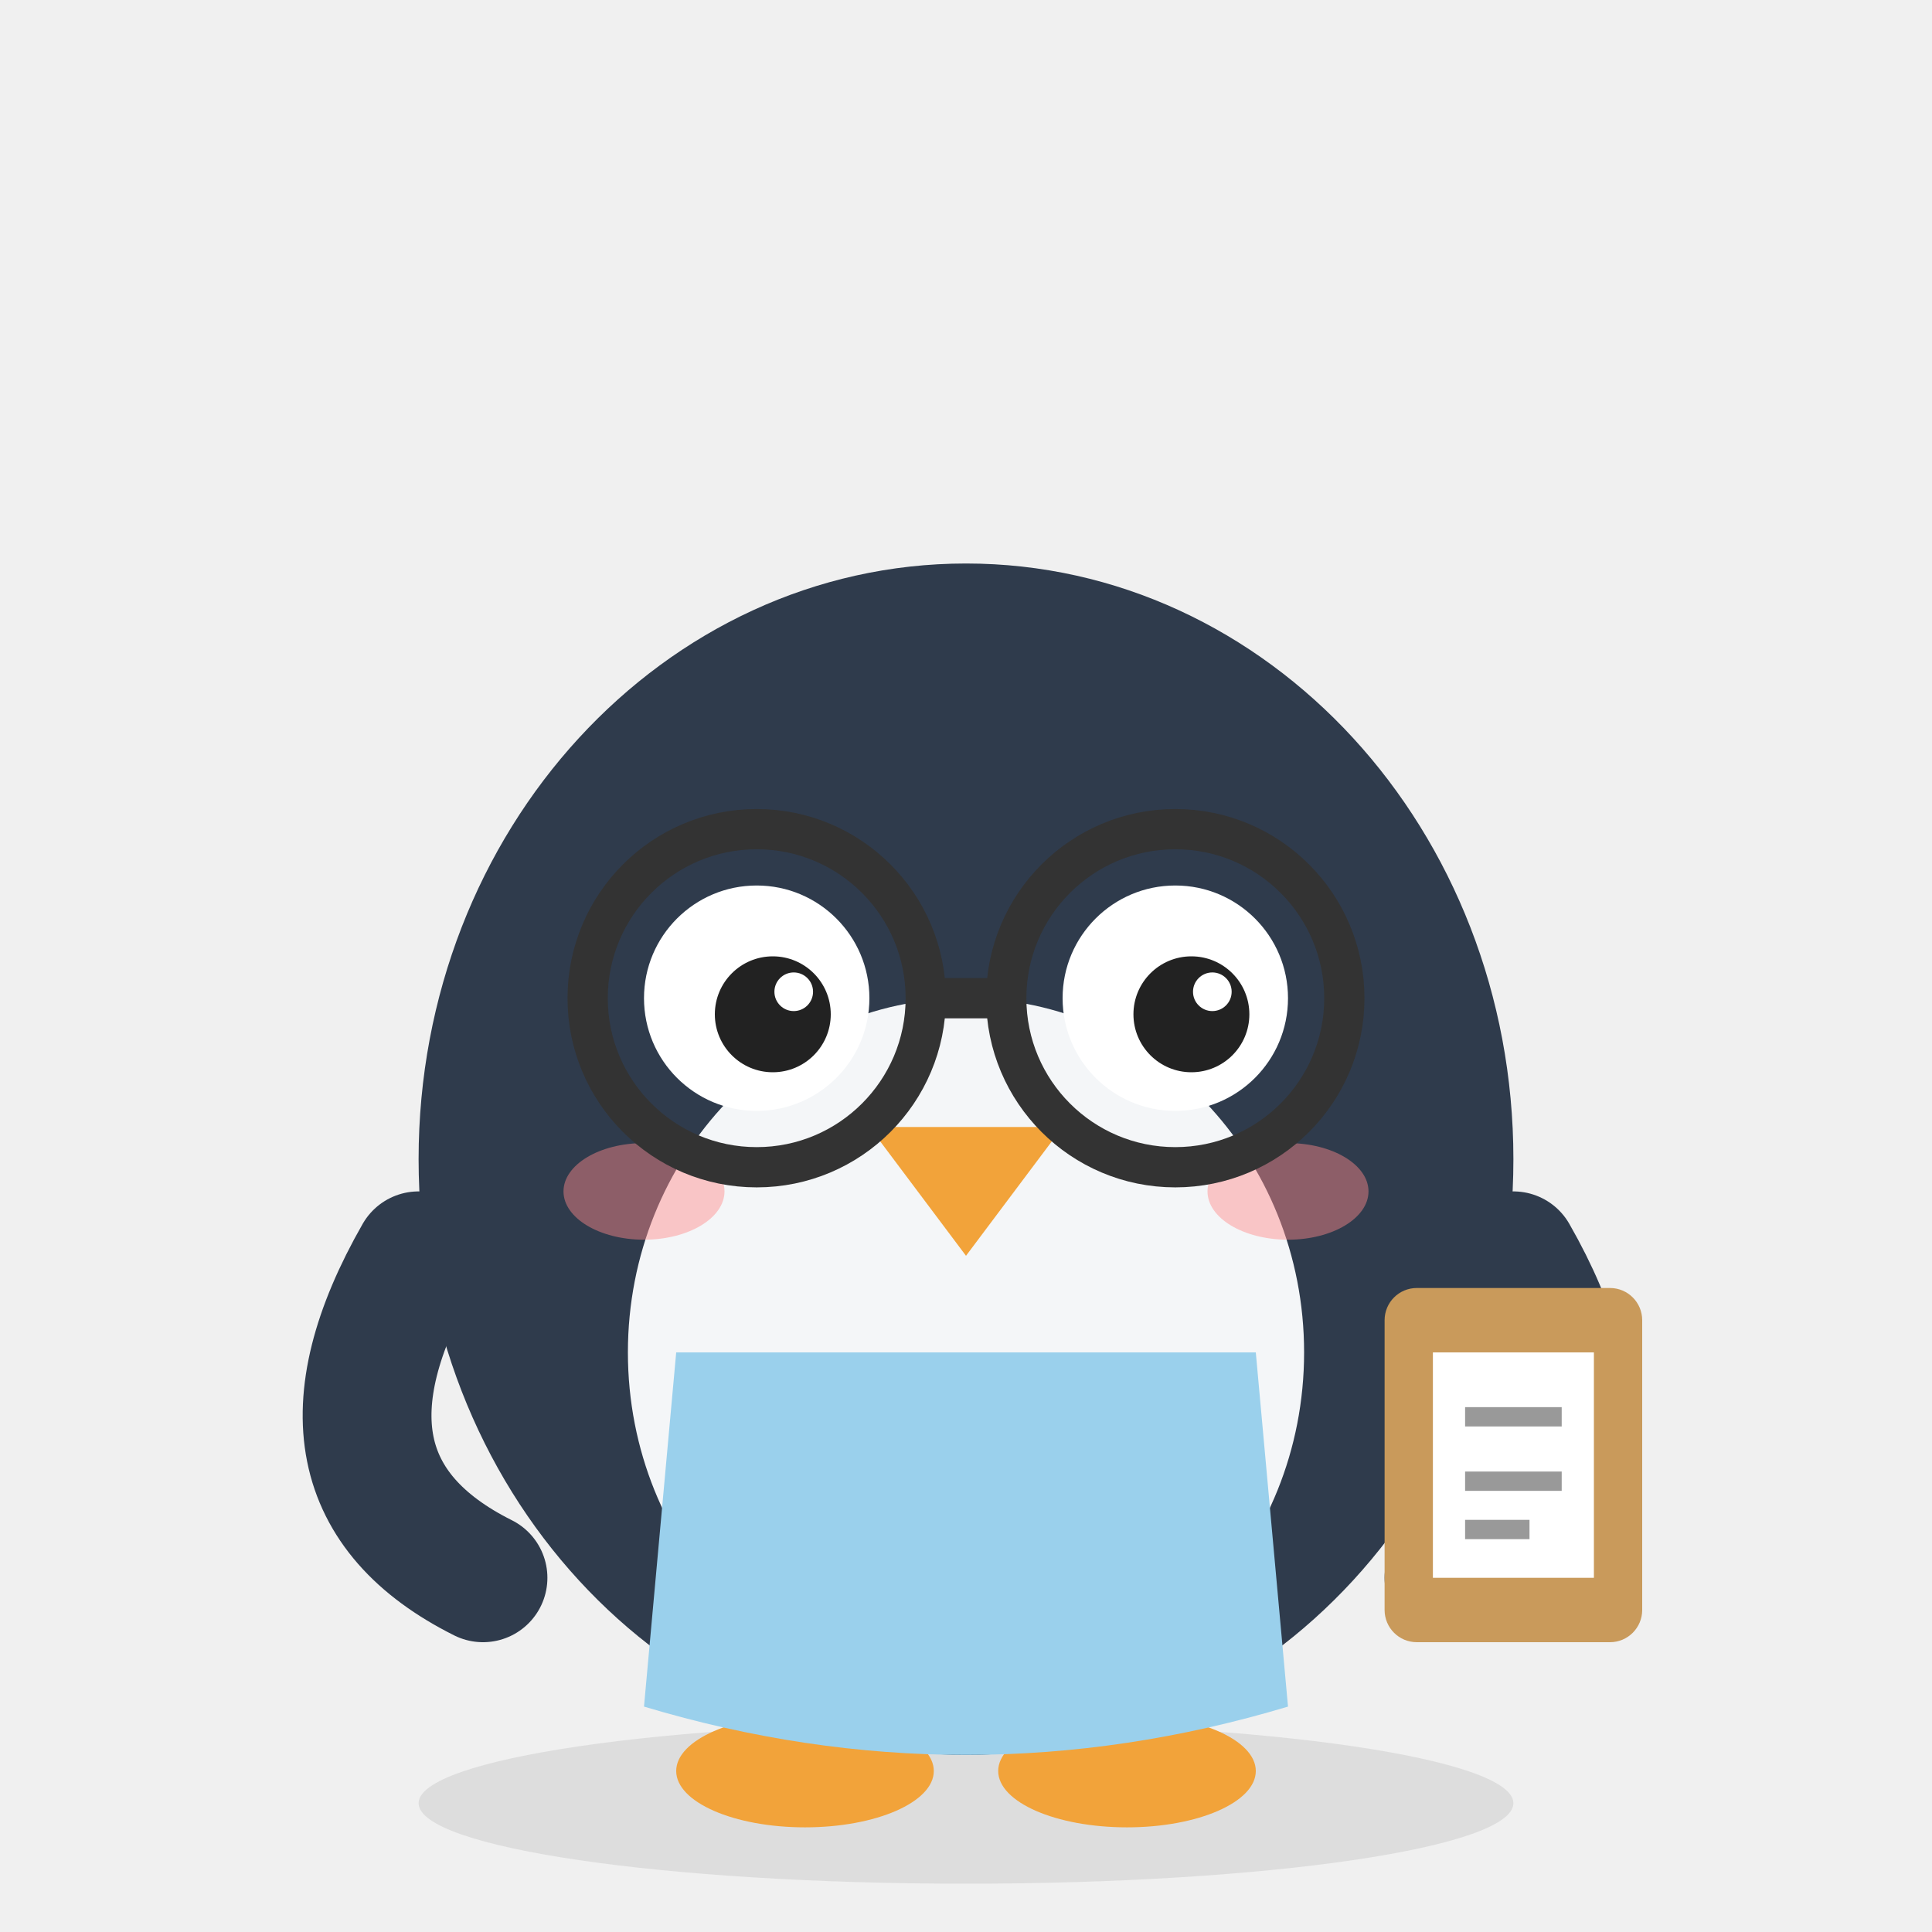
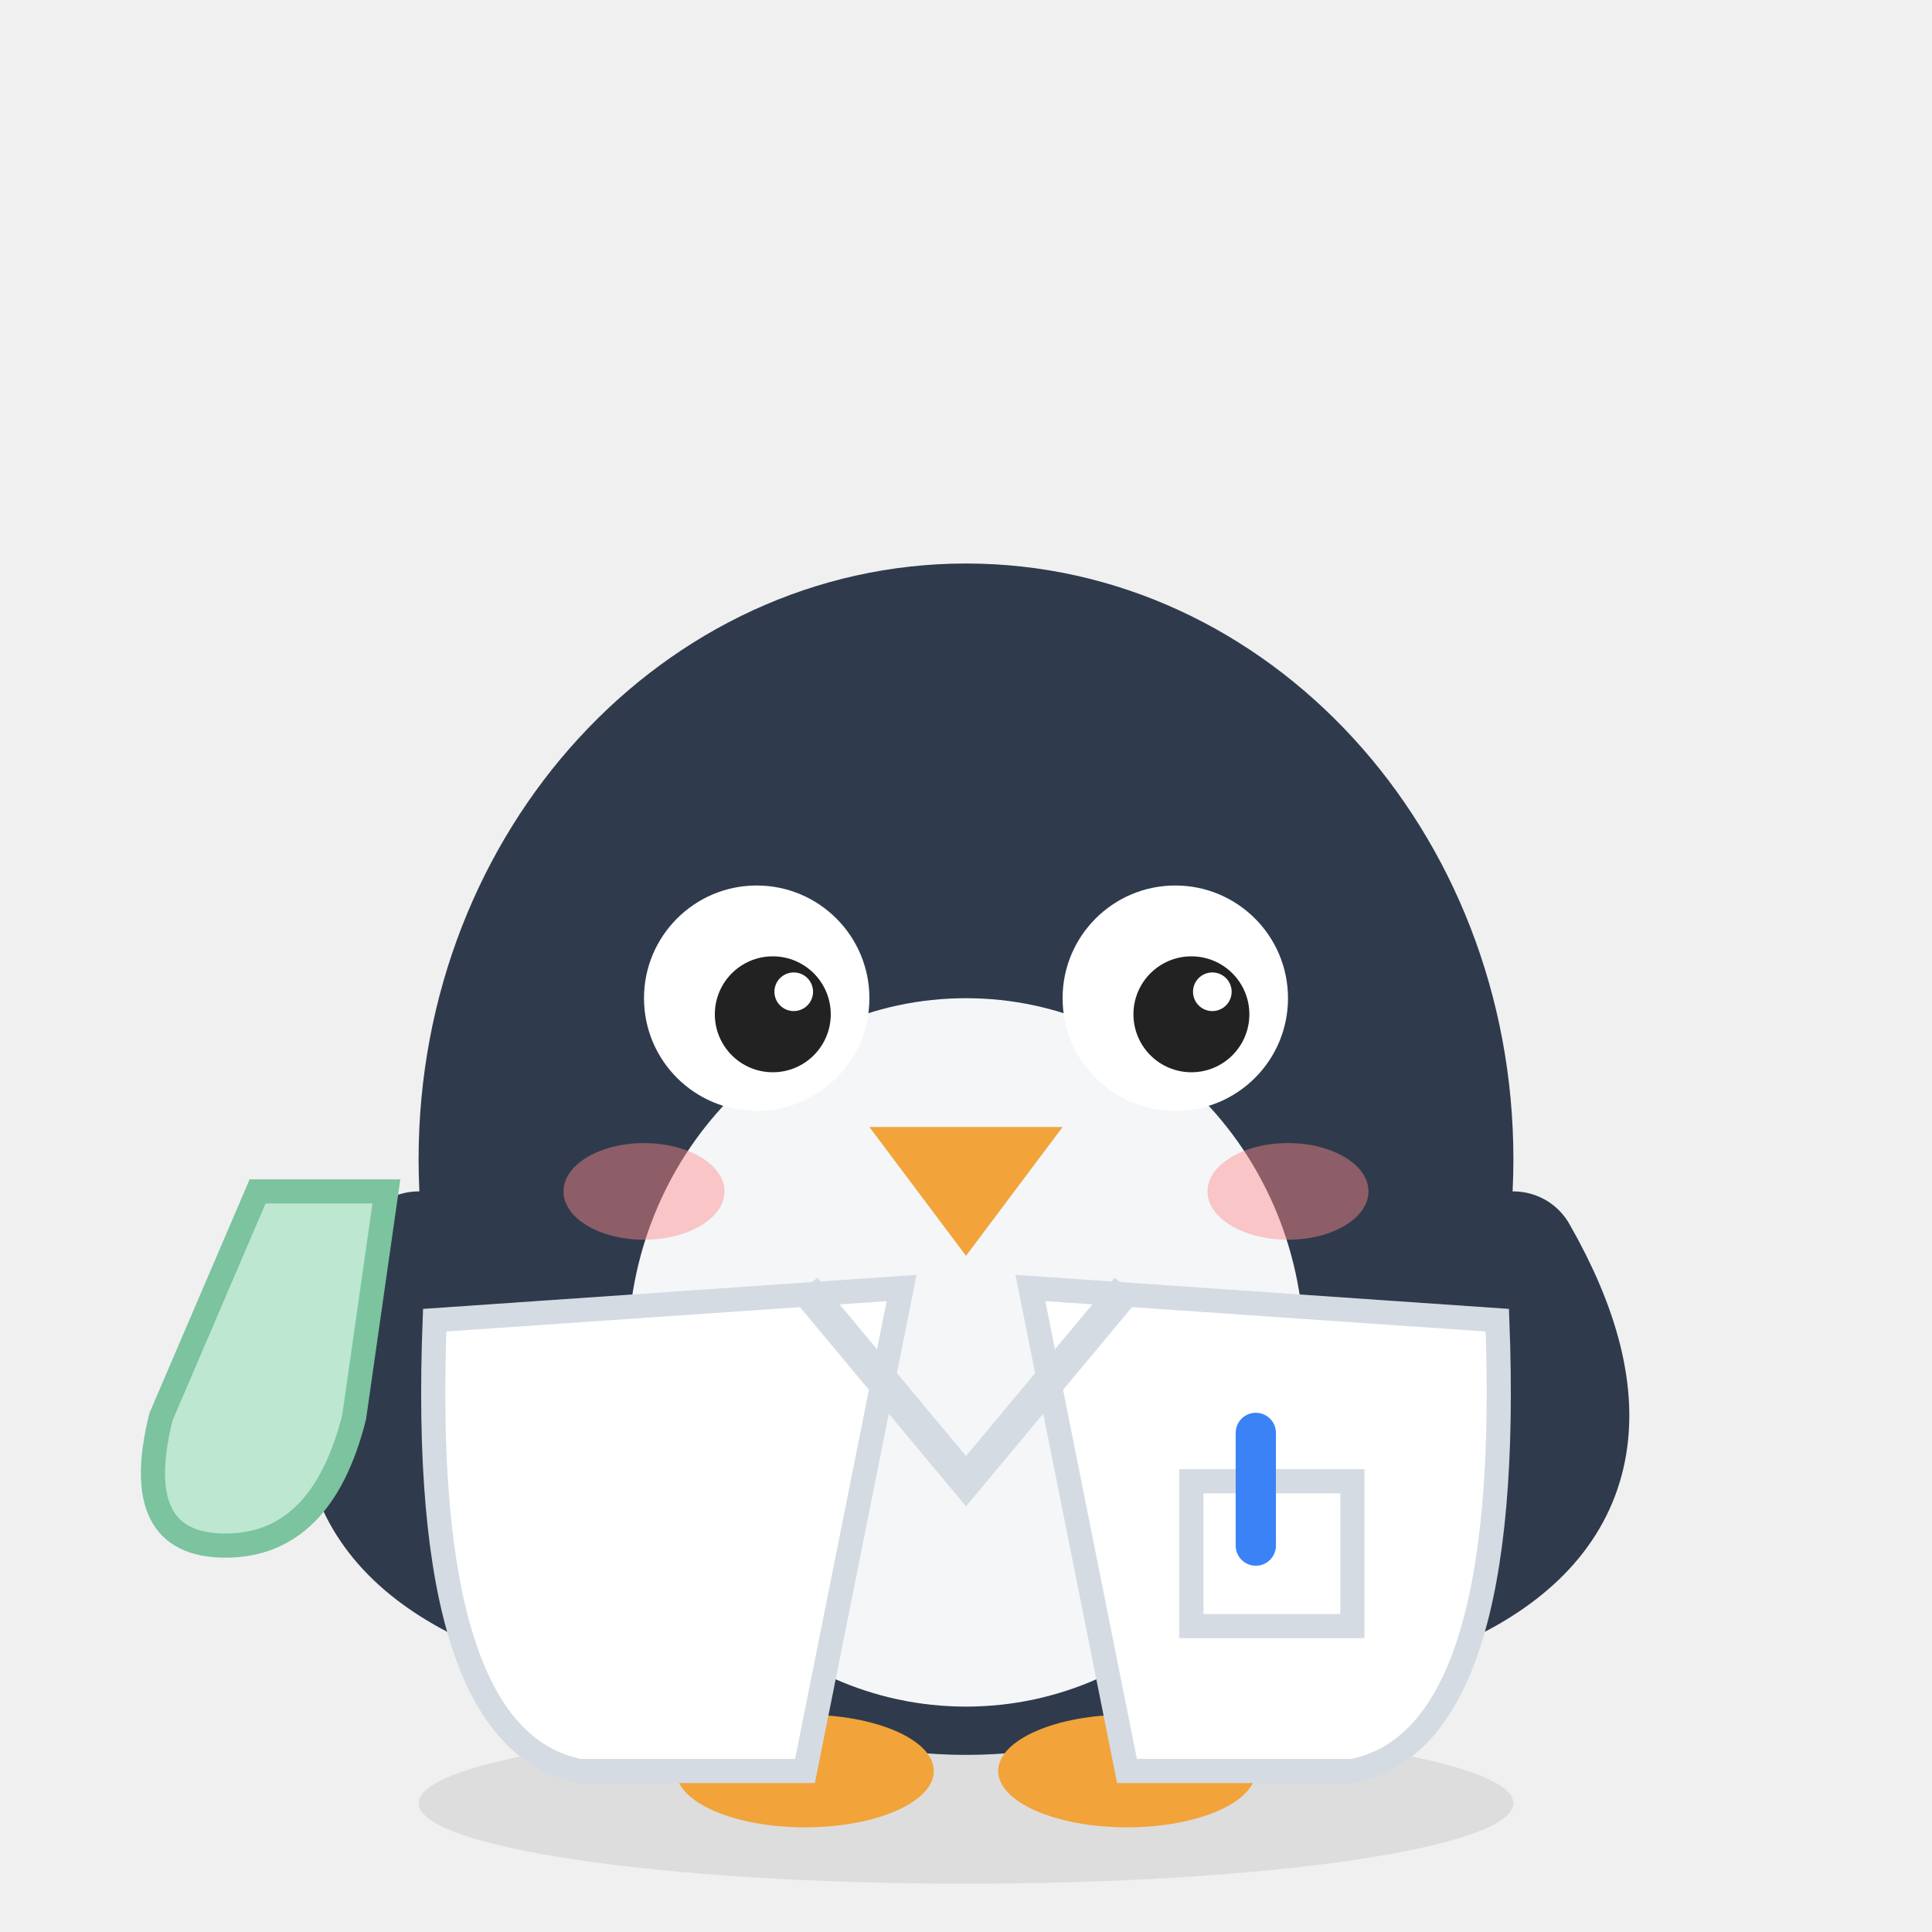
<svg xmlns="http://www.w3.org/2000/svg" viewBox="0 0 120 120" width="240" height="240">
  <ellipse cx="60" cy="112" rx="34" ry="5" fill="#000" opacity=".08" />
  <ellipse cx="60" cy="72" rx="34" ry="37" fill="#2f3b4c" />
  <ellipse cx="60" cy="84" rx="21" ry="22" fill="#f4f6f8" />
  <circle cx="47" cy="62" r="7" fill="#fff" />
  <circle cx="73" cy="62" r="7" fill="#fff" />
  <circle cx="48" cy="63" r="3.6" fill="#222" />
  <circle cx="74" cy="63" r="3.6" fill="#222" />
  <circle cx="49.3" cy="61.6" r="1.2" fill="#fff" />
  <circle cx="75.3" cy="61.6" r="1.2" fill="#fff" />
  <ellipse cx="40" cy="74" rx="5" ry="3" fill="#ff8a8a" opacity=".45" />
  <ellipse cx="80" cy="74" rx="5" ry="3" fill="#ff8a8a" opacity=".45" />
  <path d="M26 78 Q18 92 30 98" fill="none" stroke="#2f3b4c" stroke-width="8" stroke-linecap="round" />
  <path d="M94 78 Q102 92 90 98" fill="none" stroke="#2f3b4c" stroke-width="8" stroke-linecap="round" />
  <path d="M54 70 L66 70 L60 78 Z" fill="#f2a33a" />
  <ellipse cx="50" cy="110" rx="8" ry="3.5" fill="#f2a33a" />
  <ellipse cx="70" cy="110" rx="8" ry="3.5" fill="#f2a33a" />
-   <path d="M42 84 L78 84 L80 106 Q60 112 40 106 Z" fill="#9ad0ec" />
-   <circle cx="47" cy="62" r="10.5" fill="none" stroke="#333" stroke-width="2.5" />
-   <circle cx="73" cy="62" r="10.5" fill="none" stroke="#333" stroke-width="2.5" />
-   <path d="M57.5 62 L62.5 62" stroke="#333" stroke-width="2.5" />
-   <rect x="86" y="80" width="16" height="22" rx="2" fill="#c99a5b" />
-   <rect x="89" y="84" width="10" height="14" fill="#fff" />
-   <path d="M91 88 h6 M91 92 h6 M91 95 h4" stroke="#999" stroke-width="1.2" />
+   <path d="M27 82 Q26 108 36 110 L50 110 L56 80 Z" fill="#fff" stroke="#d5dbe3" stroke-width="1.5" />
+   <path d="M93 82 Q94 108 84 110 L70 110 L64 80 Z" fill="#fff" stroke="#d5dbe3" stroke-width="1.5" />
+   <path d="M50 80 L60 92 L70 80" fill="none" stroke="#d5dbe3" stroke-width="2" />
+   <rect x="74" y="92" width="10" height="9" fill="none" stroke="#d5dbe3" stroke-width="1.5" />
+   <path d="M78 89 L78 96" stroke="#3b82f6" stroke-width="2.5" stroke-linecap="round" />
+   <path d="M16 74 L24 74 L22 88 Q20 96 14 96 Q8 96 10 88 Z" fill="#bde7d1" stroke="#7cc3a0" stroke-width="1.5" />
</svg>
